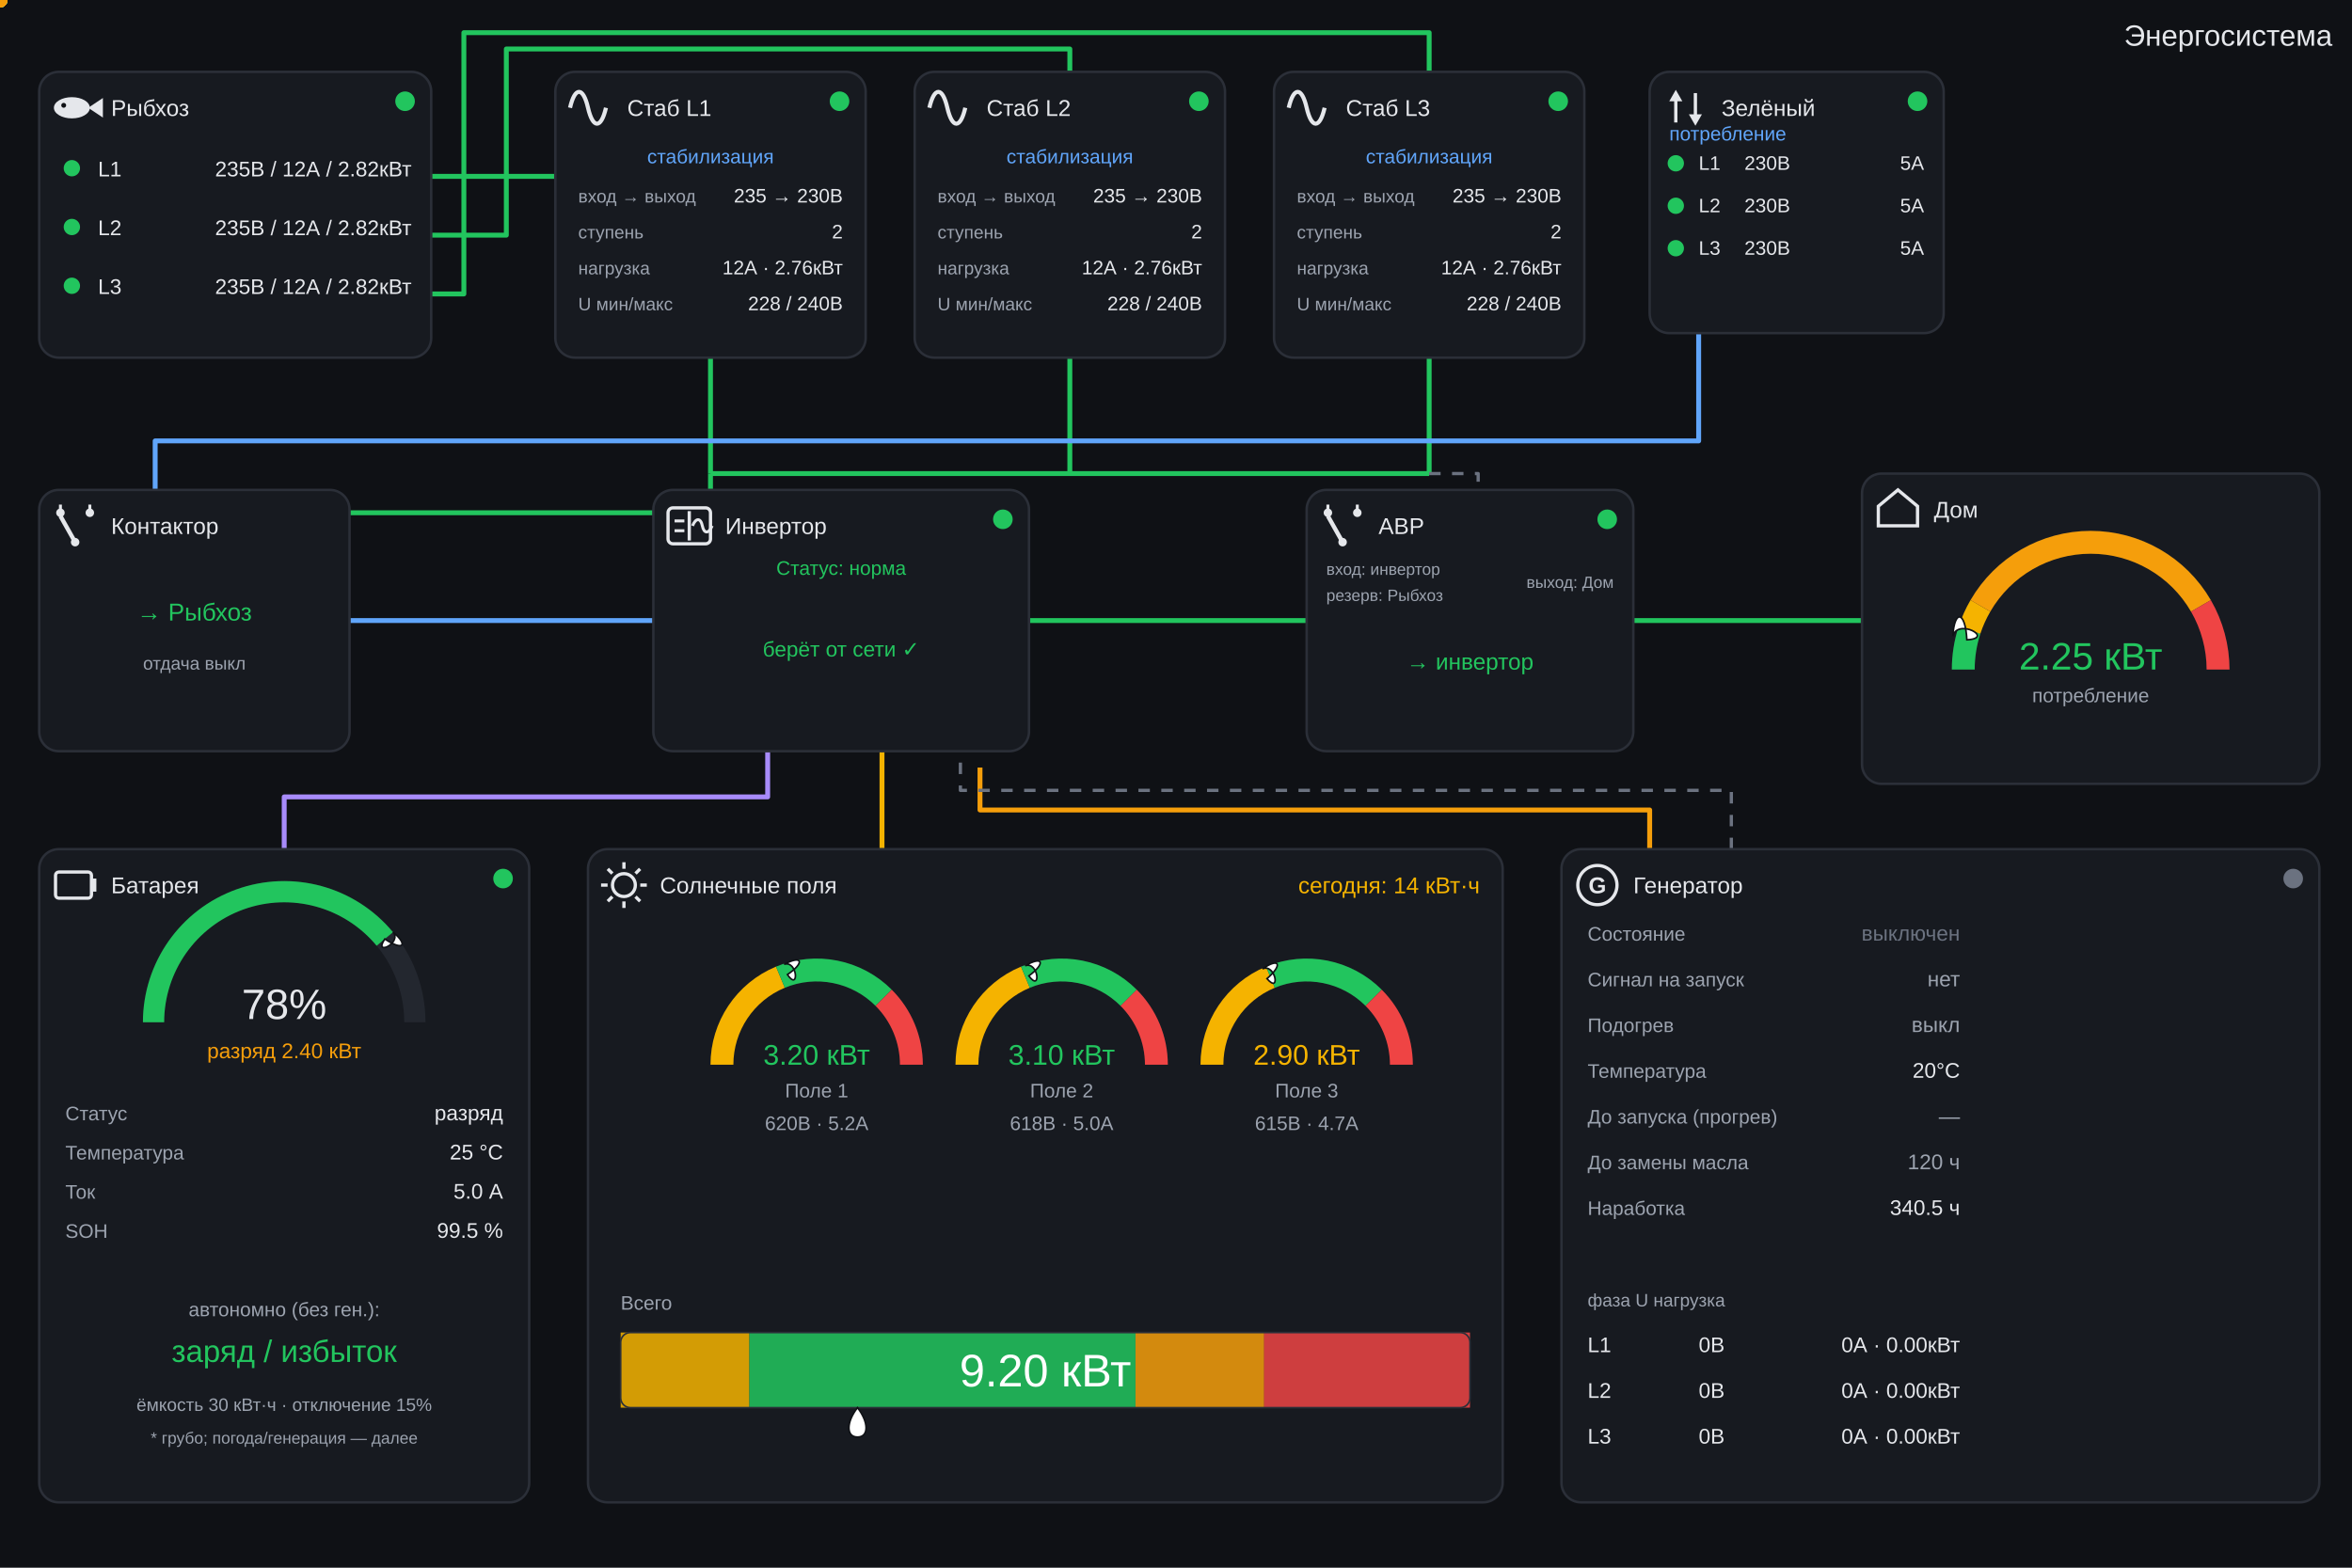
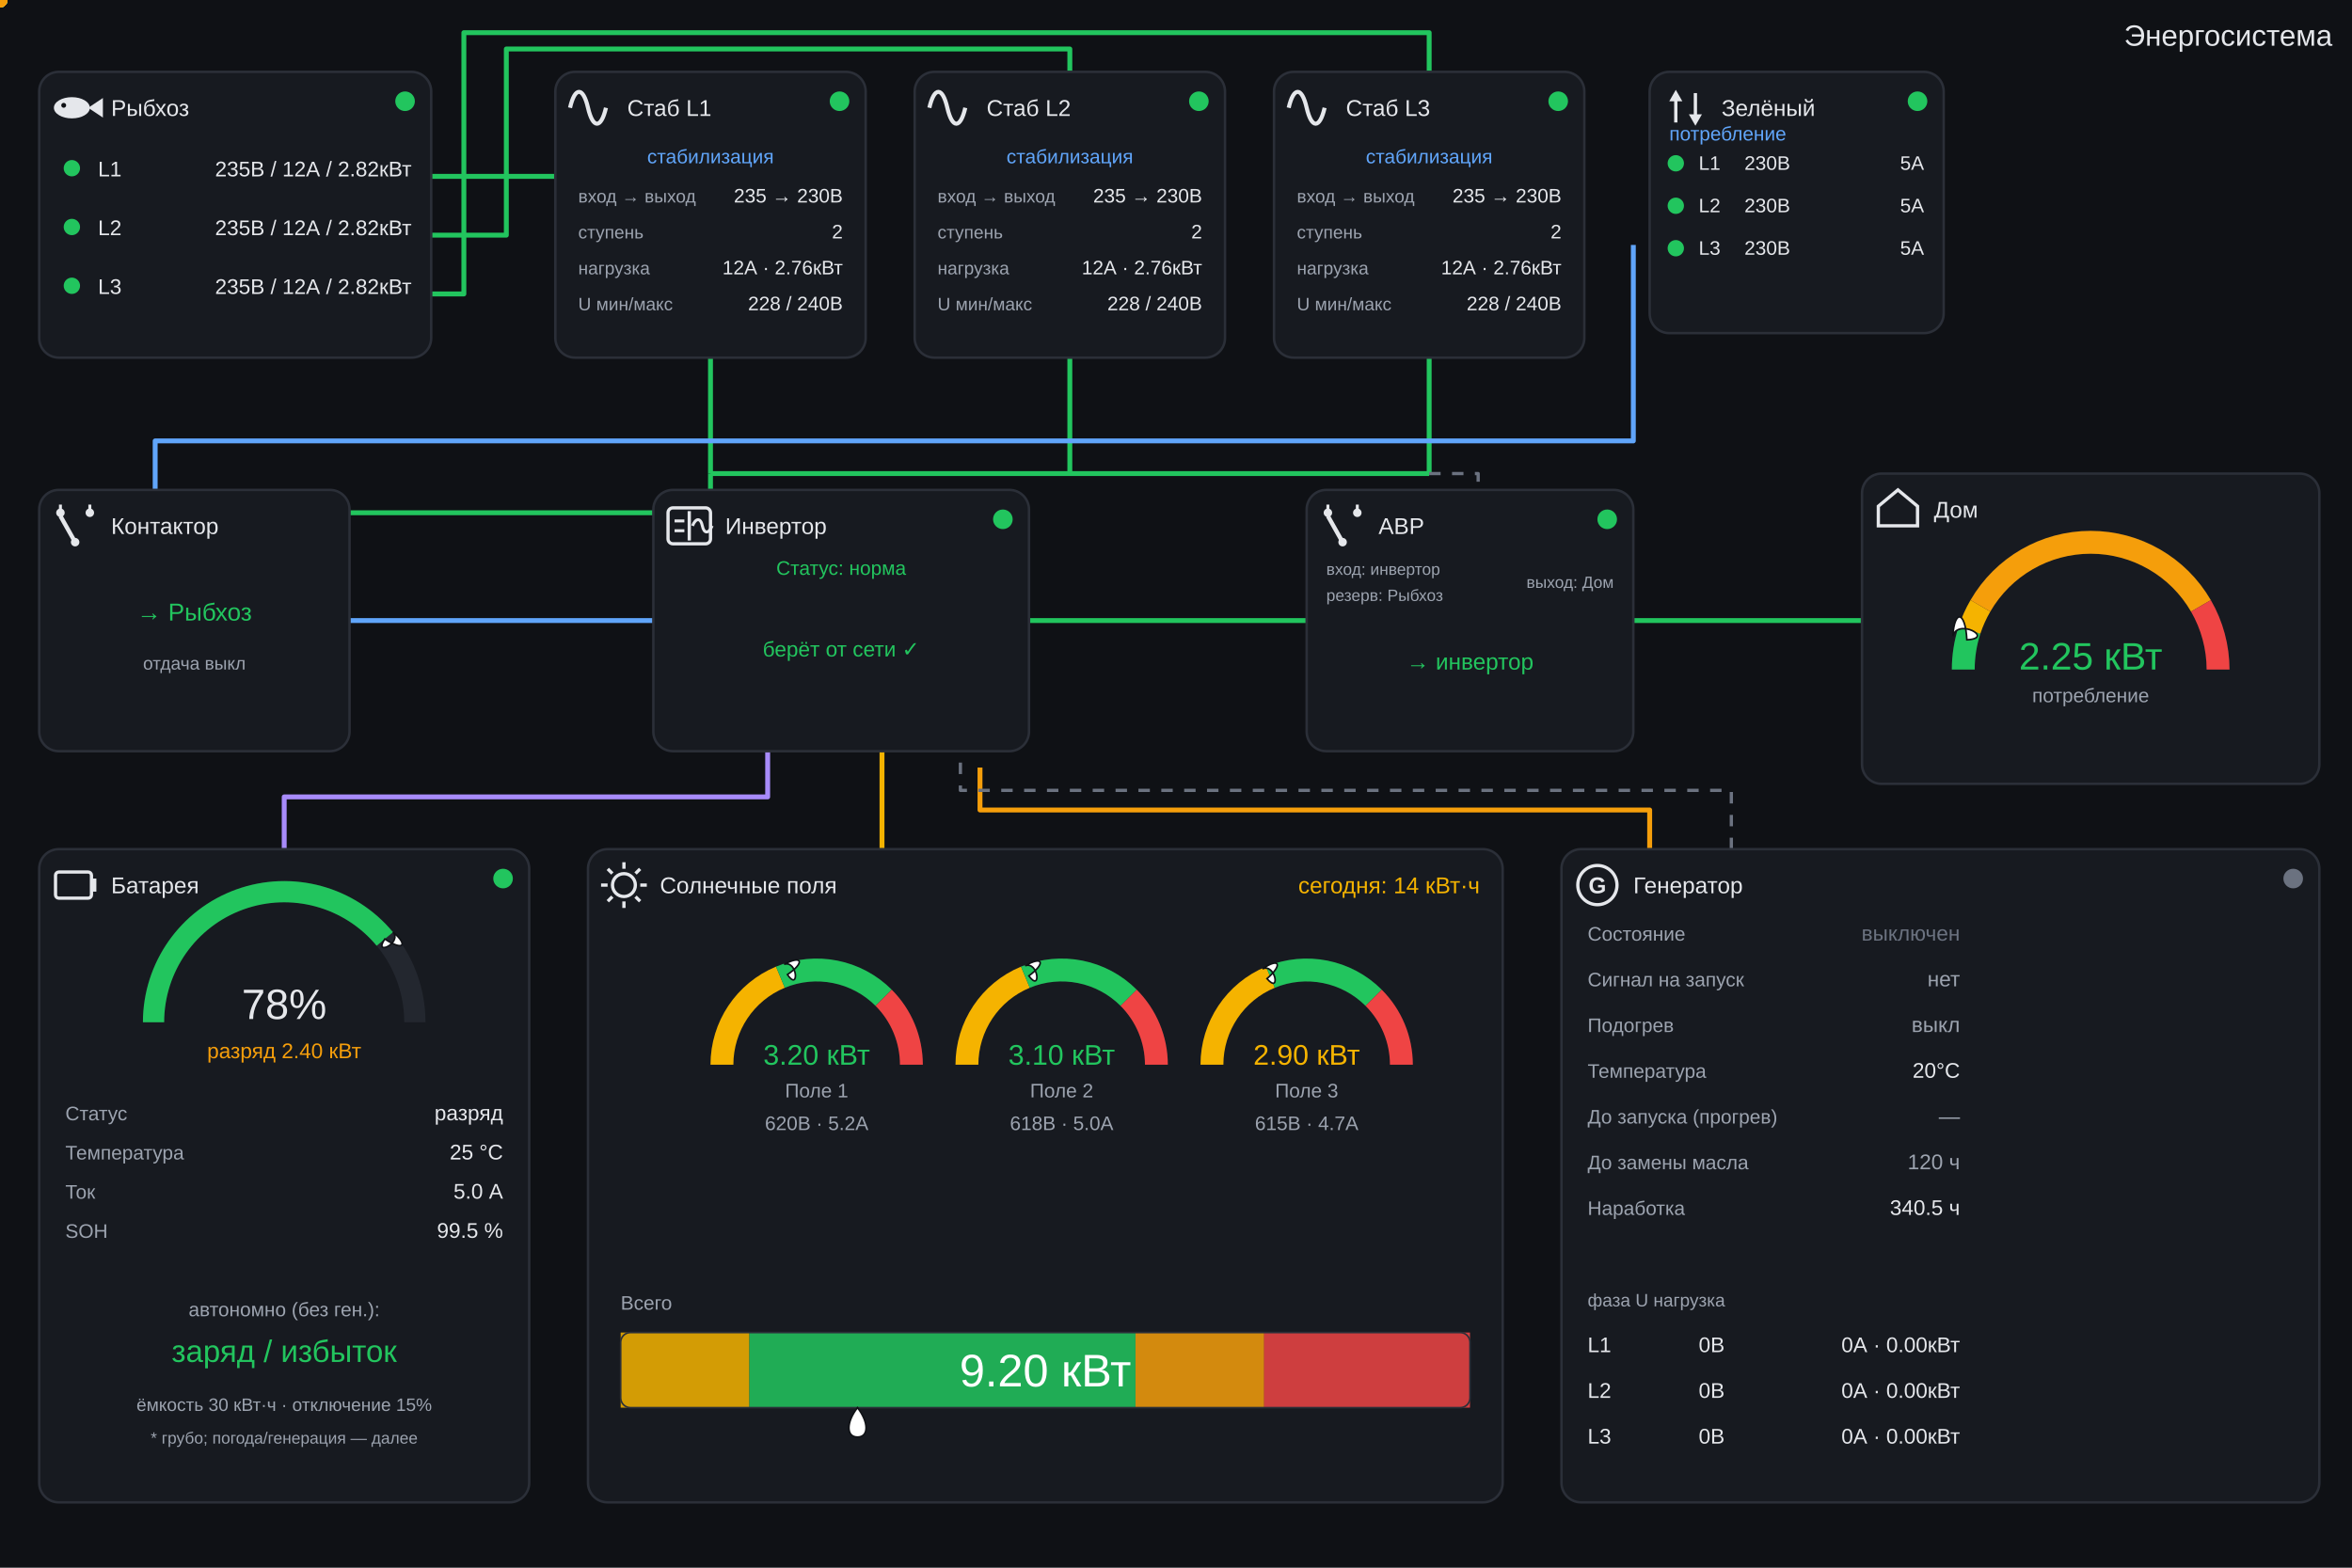
<svg xmlns="http://www.w3.org/2000/svg" viewBox="0 0 1440 960" font-family="Arial,Helvetica,sans-serif">
  <rect x="0" y="0" width="1440" height="960" fill="#0f1115" />
  <text x="1428" y="28" font-size="18" fill="#e5e7eb" text-anchor="end">Энергосистема</text>
  <polyline fill="none" stroke="#22c55e" stroke-width="3" stroke-linejoin="round" points="264,108 340,108 " />
  <circle r="4.5" fill="#22c55e">
    <animateMotion dur="2.36s" repeatCount="indefinite" begin="-0.00s" path="M 264,108 340,108" />
  </circle>
  <circle r="4.5" fill="#22c55e">
    <animateMotion dur="2.36s" repeatCount="indefinite" begin="-0.79s" path="M 264,108 340,108" />
  </circle>
  <circle r="4.5" fill="#22c55e">
    <animateMotion dur="2.36s" repeatCount="indefinite" begin="-1.57s" path="M 264,108 340,108" />
  </circle>
  <polyline fill="none" stroke="#22c55e" stroke-width="3" stroke-linejoin="round" points="264,144 310,144 310,30 655,30 655,44 " />
  <circle r="4.5" fill="#22c55e">
    <animateMotion dur="2.36s" repeatCount="indefinite" begin="-0.00s" path="M 264,144 310,144 310,30 655,30 655,44" />
  </circle>
  <circle r="4.5" fill="#22c55e">
    <animateMotion dur="2.36s" repeatCount="indefinite" begin="-0.79s" path="M 264,144 310,144 310,30 655,30 655,44" />
  </circle>
  <circle r="4.5" fill="#22c55e">
    <animateMotion dur="2.36s" repeatCount="indefinite" begin="-1.57s" path="M 264,144 310,144 310,30 655,30 655,44" />
  </circle>
  <polyline fill="none" stroke="#22c55e" stroke-width="3" stroke-linejoin="round" points="264,180 284,180 284,20 875,20 875,44 " />
  <circle r="4.5" fill="#22c55e">
    <animateMotion dur="2.36s" repeatCount="indefinite" begin="-0.00s" path="M 264,180 284,180 284,20 875,20 875,44" />
  </circle>
  <circle r="4.5" fill="#22c55e">
    <animateMotion dur="2.36s" repeatCount="indefinite" begin="-0.79s" path="M 264,180 284,180 284,20 875,20 875,44" />
  </circle>
  <circle r="4.5" fill="#22c55e">
    <animateMotion dur="2.36s" repeatCount="indefinite" begin="-1.57s" path="M 264,180 284,180 284,20 875,20 875,44" />
  </circle>
  <polyline fill="none" stroke="#22c55e" stroke-width="3" stroke-linejoin="round" points="435,219 435,290 " />
  <circle r="4.5" fill="#22c55e">
    <animateMotion dur="2.24s" repeatCount="indefinite" begin="-0.00s" path="M 435,219 435,290" />
  </circle>
  <circle r="4.5" fill="#22c55e">
    <animateMotion dur="2.24s" repeatCount="indefinite" begin="-0.75s" path="M 435,219 435,290" />
  </circle>
  <circle r="4.5" fill="#22c55e">
    <animateMotion dur="2.24s" repeatCount="indefinite" begin="-1.49s" path="M 435,219 435,290" />
  </circle>
  <polyline fill="none" stroke="#22c55e" stroke-width="3" stroke-linejoin="round" points="655,219 655,290 " />
  <circle r="4.5" fill="#22c55e">
    <animateMotion dur="2.24s" repeatCount="indefinite" begin="-0.00s" path="M 655,219 655,290" />
  </circle>
  <circle r="4.5" fill="#22c55e">
    <animateMotion dur="2.24s" repeatCount="indefinite" begin="-0.75s" path="M 655,219 655,290" />
  </circle>
  <circle r="4.5" fill="#22c55e">
    <animateMotion dur="2.24s" repeatCount="indefinite" begin="-1.49s" path="M 655,219 655,290" />
  </circle>
  <polyline fill="none" stroke="#22c55e" stroke-width="3" stroke-linejoin="round" points="875,219 875,290 " />
  <circle r="4.5" fill="#22c55e">
    <animateMotion dur="2.24s" repeatCount="indefinite" begin="-0.00s" path="M 875,219 875,290" />
  </circle>
  <circle r="4.5" fill="#22c55e">
    <animateMotion dur="2.24s" repeatCount="indefinite" begin="-0.75s" path="M 875,219 875,290" />
  </circle>
  <circle r="4.5" fill="#22c55e">
    <animateMotion dur="2.24s" repeatCount="indefinite" begin="-1.49s" path="M 875,219 875,290" />
  </circle>
  <polyline fill="none" stroke="#22c55e" stroke-width="3" stroke-linejoin="round" points="435,290 875,290 " />
  <polyline fill="none" stroke="#22c55e" stroke-width="3" stroke-linejoin="round" points="435,290 435,314 119,314 119,300 " />
  <circle r="4.5" fill="#22c55e">
    <animateMotion dur="2.24s" repeatCount="indefinite" begin="-0.00s" path="M 435,290 435,314 119,314 119,300" />
  </circle>
  <circle r="4.5" fill="#22c55e">
    <animateMotion dur="2.24s" repeatCount="indefinite" begin="-0.75s" path="M 435,290 435,314 119,314 119,300" />
  </circle>
  <circle r="4.5" fill="#22c55e">
    <animateMotion dur="2.24s" repeatCount="indefinite" begin="-1.49s" path="M 435,290 435,314 119,314 119,300" />
  </circle>
  <polyline fill="none" stroke="#6b7280" stroke-width="2" stroke-linejoin="round" stroke-dasharray="7 7" points="875,290 905,290 905,300 " />
-   <polyline fill="none" stroke="#60a5fa" stroke-width="3" stroke-linejoin="round" points="1040,150 1040,270 95,270 95,300 " />
-   <circle r="4.5" fill="#60a5fa">
-     <animateMotion dur="2.36s" repeatCount="indefinite" begin="-0.00s" path="M 1040,150 1040,270 95,270 95,300" />
-   </circle>
-   <circle r="4.5" fill="#60a5fa">
-     <animateMotion dur="2.36s" repeatCount="indefinite" begin="-0.79s" path="M 1040,150 1040,270 95,270 95,300" />
-   </circle>
-   <circle r="4.5" fill="#60a5fa">
-     <animateMotion dur="2.36s" repeatCount="indefinite" begin="-1.57s" path="M 1040,150 1040,270 95,270 95,300" />
+   <polyline fill="none" stroke="#60a5fa" stroke-width="3" stroke-linejoin="round" points="1000,150 1000,270 95,270 95,300 " />
+   <circle r="4.5" fill="#60a5fa">
+     <animateMotion dur="2.36s" repeatCount="indefinite" begin="-0.00s" path="M 1000,150 1000,270 95,270 95,300" />
+   </circle>
+   <circle r="4.5" fill="#60a5fa">
+     <animateMotion dur="2.36s" repeatCount="indefinite" begin="-0.79s" path="M 1000,150 1000,270 95,270 95,300" />
+   </circle>
+   <circle r="4.5" fill="#60a5fa">
+     <animateMotion dur="2.36s" repeatCount="indefinite" begin="-1.57s" path="M 1000,150 1000,270 95,270 95,300" />
  </circle>
  <polyline fill="none" stroke="#60a5fa" stroke-width="3" stroke-linejoin="round" points="214,380 400,380 " />
  <circle r="4.5" fill="#60a5fa">
    <animateMotion dur="2.36s" repeatCount="indefinite" begin="-0.00s" path="M 214,380 400,380" />
  </circle>
  <circle r="4.5" fill="#60a5fa">
    <animateMotion dur="2.36s" repeatCount="indefinite" begin="-0.79s" path="M 214,380 400,380" />
  </circle>
  <circle r="4.5" fill="#60a5fa">
    <animateMotion dur="2.36s" repeatCount="indefinite" begin="-1.57s" path="M 214,380 400,380" />
  </circle>
  <polyline fill="none" stroke="#22c55e" stroke-width="3" stroke-linejoin="round" points="630,380 800,380 " />
  <circle r="4.5" fill="#22c55e">
    <animateMotion dur="2.12s" repeatCount="indefinite" begin="-0.00s" path="M 630,380 800,380" />
  </circle>
  <circle r="4.5" fill="#22c55e">
    <animateMotion dur="2.12s" repeatCount="indefinite" begin="-0.71s" path="M 630,380 800,380" />
  </circle>
  <circle r="4.5" fill="#22c55e">
    <animateMotion dur="2.12s" repeatCount="indefinite" begin="-1.41s" path="M 630,380 800,380" />
  </circle>
  <polyline fill="none" stroke="#22c55e" stroke-width="3" stroke-linejoin="round" points="1000,380 1140,380 " />
  <circle r="4.5" fill="#22c55e">
    <animateMotion dur="2.24s" repeatCount="indefinite" begin="-0.00s" path="M 1000,380 1140,380" />
  </circle>
  <circle r="4.5" fill="#22c55e">
    <animateMotion dur="2.24s" repeatCount="indefinite" begin="-0.75s" path="M 1000,380 1140,380" />
  </circle>
  <circle r="4.5" fill="#22c55e">
    <animateMotion dur="2.24s" repeatCount="indefinite" begin="-1.49s" path="M 1000,380 1140,380" />
  </circle>
  <polyline fill="none" stroke="#a78bfa" stroke-width="3" stroke-linejoin="round" points="174,520 174,488 470,488 470,460 " />
  <circle r="4.5" fill="#a78bfa">
    <animateMotion dur="2.31s" repeatCount="indefinite" begin="-0.00s" path="M 174,520 174,488 470,488 470,460" />
  </circle>
  <circle r="4.5" fill="#a78bfa">
    <animateMotion dur="2.31s" repeatCount="indefinite" begin="-0.77s" path="M 174,520 174,488 470,488 470,460" />
  </circle>
  <circle r="4.5" fill="#a78bfa">
    <animateMotion dur="2.31s" repeatCount="indefinite" begin="-1.54s" path="M 174,520 174,488 470,488 470,460" />
  </circle>
  <polyline fill="none" stroke="#f5b300" stroke-width="3" stroke-linejoin="round" points="540,520 540,460 " />
  <circle r="4.5" fill="#f5b300">
    <animateMotion dur="1.50s" repeatCount="indefinite" begin="-0.00s" path="M 540,520 540,460" />
  </circle>
  <circle r="4.5" fill="#f5b300">
    <animateMotion dur="1.50s" repeatCount="indefinite" begin="-0.50s" path="M 540,520 540,460" />
  </circle>
  <circle r="4.5" fill="#f5b300">
    <animateMotion dur="1.50s" repeatCount="indefinite" begin="-1.00s" path="M 540,520 540,460" />
  </circle>
  <polyline fill="none" stroke="#f59e0b" stroke-width="3" stroke-linejoin="round" points="1010,520 1010,496 600,496 600,470 " />
  <circle r="4.5" fill="#f59e0b">
    <animateMotion dur="2.48s" repeatCount="indefinite" begin="-0.00s" path="M 1010,520 1010,496 600,496 600,470" />
  </circle>
  <circle r="4.5" fill="#f59e0b">
    <animateMotion dur="2.48s" repeatCount="indefinite" begin="-0.83s" path="M 1010,520 1010,496 600,496 600,470" />
  </circle>
  <circle r="4.5" fill="#f59e0b">
    <animateMotion dur="2.48s" repeatCount="indefinite" begin="-1.65s" path="M 1010,520 1010,496 600,496 600,470" />
  </circle>
  <polyline fill="none" stroke="#6b7280" stroke-width="2" stroke-linejoin="round" stroke-dasharray="7 7" points="1060,520 1060,484 588,484 588,460 " />
  <rect x="24" y="44" width="240" height="175" rx="12" fill="#171a20" stroke="#2b2f38" stroke-width="1.5" />
  <g fill="#e5e7eb">
    <ellipse cx="44" cy="66" rx="11" ry="6.5" />
    <polygon points="54,66 63,60 63,72" />
  </g>
  <circle cx="39" cy="64.5" r="1.5" fill="#0f1115" />
  <text x="68" y="71" font-size="14" fill="#e5e7eb" text-anchor="start">Рыбхоз</text>
  <circle cx="248" cy="62" r="6" fill="#22c55e" />
  <circle cx="44" cy="103" r="5" fill="#22c55e" />
  <text x="60" y="108" font-size="13" fill="#e5e7eb" text-anchor="start">L1</text>
  <text x="252" y="108" font-size="13" fill="#e5e7eb" text-anchor="end">235В / 12А / 2.82кВт</text>
  <circle cx="44" cy="139" r="5" fill="#22c55e" />
  <text x="60" y="144" font-size="13" fill="#e5e7eb" text-anchor="start">L2</text>
  <text x="252" y="144" font-size="13" fill="#e5e7eb" text-anchor="end">235В / 12А / 2.82кВт</text>
  <circle cx="44" cy="175" r="5" fill="#22c55e" />
  <text x="60" y="180" font-size="13" fill="#e5e7eb" text-anchor="start">L3</text>
  <text x="252" y="180" font-size="13" fill="#e5e7eb" text-anchor="end">235В / 12А / 2.82кВт</text>
  <rect x="340" y="44" width="190" height="175" rx="12" fill="#171a20" stroke="#2b2f38" stroke-width="1.5" />
  <path d="M 349 66 c 3,-13 8,-13 11,0 c 3,13 8,13 11,0" fill="none" stroke="#e5e7eb" stroke-width="2.5" />
  <text x="384" y="71" font-size="14" fill="#e5e7eb" text-anchor="start">Стаб L1</text>
  <circle cx="514" cy="62" r="6" fill="#22c55e" />
  <text x="435" y="100" font-size="12" fill="#60a5fa" text-anchor="middle">стабилизация</text>
  <text x="354" y="124" font-size="11" fill="#9ca3af" text-anchor="start">вход → выход</text>
  <text x="516" y="124" font-size="12" fill="#e5e7eb" text-anchor="end">235 → 230В</text>
  <text x="354" y="146" font-size="11" fill="#9ca3af" text-anchor="start">ступень</text>
  <text x="516" y="146" font-size="12" fill="#e5e7eb" text-anchor="end">2</text>
  <text x="354" y="168" font-size="11" fill="#9ca3af" text-anchor="start">нагрузка</text>
  <text x="516" y="168" font-size="12" fill="#e5e7eb" text-anchor="end">12А · 2.76кВт</text>
  <text x="354" y="190" font-size="11" fill="#9ca3af" text-anchor="start">U мин/макс</text>
  <text x="516" y="190" font-size="12" fill="#e5e7eb" text-anchor="end">228 / 240В</text>
  <rect x="560" y="44" width="190" height="175" rx="12" fill="#171a20" stroke="#2b2f38" stroke-width="1.5" />
  <path d="M 569 66 c 3,-13 8,-13 11,0 c 3,13 8,13 11,0" fill="none" stroke="#e5e7eb" stroke-width="2.5" />
  <text x="604" y="71" font-size="14" fill="#e5e7eb" text-anchor="start">Стаб L2</text>
  <circle cx="734" cy="62" r="6" fill="#22c55e" />
  <text x="655" y="100" font-size="12" fill="#60a5fa" text-anchor="middle">стабилизация</text>
  <text x="574" y="124" font-size="11" fill="#9ca3af" text-anchor="start">вход → выход</text>
  <text x="736" y="124" font-size="12" fill="#e5e7eb" text-anchor="end">235 → 230В</text>
  <text x="574" y="146" font-size="11" fill="#9ca3af" text-anchor="start">ступень</text>
  <text x="736" y="146" font-size="12" fill="#e5e7eb" text-anchor="end">2</text>
  <text x="574" y="168" font-size="11" fill="#9ca3af" text-anchor="start">нагрузка</text>
  <text x="736" y="168" font-size="12" fill="#e5e7eb" text-anchor="end">12А · 2.76кВт</text>
  <text x="574" y="190" font-size="11" fill="#9ca3af" text-anchor="start">U мин/макс</text>
  <text x="736" y="190" font-size="12" fill="#e5e7eb" text-anchor="end">228 / 240В</text>
  <rect x="780" y="44" width="190" height="175" rx="12" fill="#171a20" stroke="#2b2f38" stroke-width="1.5" />
  <path d="M 789 66 c 3,-13 8,-13 11,0 c 3,13 8,13 11,0" fill="none" stroke="#e5e7eb" stroke-width="2.5" />
  <text x="824" y="71" font-size="14" fill="#e5e7eb" text-anchor="start">Стаб L3</text>
  <circle cx="954" cy="62" r="6" fill="#22c55e" />
  <text x="875" y="100" font-size="12" fill="#60a5fa" text-anchor="middle">стабилизация</text>
  <text x="794" y="124" font-size="11" fill="#9ca3af" text-anchor="start">вход → выход</text>
  <text x="956" y="124" font-size="12" fill="#e5e7eb" text-anchor="end">235 → 230В</text>
  <text x="794" y="146" font-size="11" fill="#9ca3af" text-anchor="start">ступень</text>
  <text x="956" y="146" font-size="12" fill="#e5e7eb" text-anchor="end">2</text>
  <text x="794" y="168" font-size="11" fill="#9ca3af" text-anchor="start">нагрузка</text>
  <text x="956" y="168" font-size="12" fill="#e5e7eb" text-anchor="end">12А · 2.76кВт</text>
  <text x="794" y="190" font-size="11" fill="#9ca3af" text-anchor="start">U мин/макс</text>
  <text x="956" y="190" font-size="12" fill="#e5e7eb" text-anchor="end">228 / 240В</text>
  <rect x="1010" y="44" width="180" height="160" rx="12" fill="#171a20" stroke="#2b2f38" stroke-width="1.5" />
  <line x1="1026" y1="75" x2="1026" y2="60" stroke="#e5e7eb" stroke-width="2" />
  <polygon points="1026,55 1022,62 1030,62" fill="#e5e7eb" />
  <line x1="1038" y1="57" x2="1038" y2="72" stroke="#e5e7eb" stroke-width="2" />
  <polygon points="1038,77 1042,70 1034,70" fill="#e5e7eb" />
  <text x="1054" y="71" font-size="14" fill="#e5e7eb" text-anchor="start">Зелёный</text>
  <circle cx="1174" cy="62" r="6" fill="#22c55e" />
  <text x="1022" y="86" font-size="12" fill="#60a5fa" text-anchor="start">потребление</text>
  <circle cx="1026" cy="100" r="5" fill="#22c55e" />
  <text x="1040" y="104" font-size="12" fill="#e5e7eb" text-anchor="start">L1</text>
  <text x="1068" y="104" font-size="12" fill="#e5e7eb" text-anchor="start">230В</text>
  <text x="1178" y="104" font-size="12" fill="#e5e7eb" text-anchor="end">5А</text>
  <circle cx="1026" cy="126" r="5" fill="#22c55e" />
  <text x="1040" y="130" font-size="12" fill="#e5e7eb" text-anchor="start">L2</text>
  <text x="1068" y="130" font-size="12" fill="#e5e7eb" text-anchor="start">230В</text>
  <text x="1178" y="130" font-size="12" fill="#e5e7eb" text-anchor="end">5А</text>
  <circle cx="1026" cy="152" r="5" fill="#22c55e" />
  <text x="1040" y="156" font-size="12" fill="#e5e7eb" text-anchor="start">L3</text>
  <text x="1068" y="156" font-size="12" fill="#e5e7eb" text-anchor="start">230В</text>
  <text x="1178" y="156" font-size="12" fill="#e5e7eb" text-anchor="end">5А</text>
  <rect x="24" y="300" width="190" height="160" rx="12" fill="#171a20" stroke="#2b2f38" stroke-width="1.5" />
  <circle cx="37" cy="314" r="2.6" fill="#e5e7eb" />
  <circle cx="55" cy="314" r="2.6" fill="#e5e7eb" />
  <circle cx="46" cy="332" r="2.6" fill="#e5e7eb" />
  <line x1="37" y1="314" x2="37" y2="309" stroke="#e5e7eb" stroke-width="1.8" />
  <line x1="55" y1="314" x2="55" y2="309" stroke="#e5e7eb" stroke-width="1.8" />
  <line x1="46" y1="332" x2="37" y2="316" stroke="#e5e7eb" stroke-width="2.6" />
  <text x="68" y="327" font-size="14" fill="#e5e7eb" text-anchor="start">Контактор</text>
  <text x="119" y="380" font-size="15" fill="#22c55e" text-anchor="middle">→ Рыбхоз</text>
  <text x="119" y="410" font-size="11" fill="#9ca3af" text-anchor="middle">отдача выкл</text>
  <rect x="400" y="300" width="230" height="160" rx="12" fill="#171a20" stroke="#2b2f38" stroke-width="1.5" />
  <rect x="409" y="311" width="26" height="22" rx="3" fill="none" stroke="#e5e7eb" stroke-width="2" />
  <line x1="422" y1="313" x2="422" y2="331" stroke="#e5e7eb" stroke-width="2" />
  <path d="M 424 322 c 2,-5 5,-5 6,0 c 1,5 4,5 6,0" fill="none" stroke="#e5e7eb" stroke-width="1.8" />
  <line x1="413" y1="319" x2="419" y2="319" stroke="#e5e7eb" stroke-width="1.8" />
  <line x1="413" y1="325" x2="419" y2="325" stroke="#e5e7eb" stroke-width="1.8" />
  <text x="444" y="327" font-size="14" fill="#e5e7eb" text-anchor="start">Инвертор</text>
  <circle cx="614" cy="318" r="6" fill="#22c55e" />
  <text x="515" y="352" font-size="12" fill="#22c55e" text-anchor="middle">Статус: норма</text>
  <text x="515" y="402" font-size="13" fill="#22c55e" text-anchor="middle">берёт от сети ✓</text>
  <rect x="800" y="300" width="200" height="160" rx="12" fill="#171a20" stroke="#2b2f38" stroke-width="1.5" />
  <circle cx="813" cy="314" r="2.6" fill="#e5e7eb" />
  <circle cx="831" cy="314" r="2.6" fill="#e5e7eb" />
  <circle cx="822" cy="332" r="2.6" fill="#e5e7eb" />
  <line x1="813" y1="314" x2="813" y2="309" stroke="#e5e7eb" stroke-width="1.8" />
  <line x1="831" y1="314" x2="831" y2="309" stroke="#e5e7eb" stroke-width="1.8" />
  <line x1="822" y1="332" x2="813" y2="316" stroke="#e5e7eb" stroke-width="2.6" />
  <text x="844" y="327" font-size="14" fill="#e5e7eb" text-anchor="start">АВР</text>
  <circle cx="984" cy="318" r="6" fill="#22c55e" />
  <text x="812" y="352" font-size="10" fill="#9ca3af" text-anchor="start">вход: инвертор</text>
  <text x="812" y="368" font-size="10" fill="#9ca3af" text-anchor="start">резерв: Рыбхоз</text>
  <text x="988" y="360" font-size="10" fill="#9ca3af" text-anchor="end">выход: Дом</text>
  <text x="900" y="410" font-size="14" fill="#22c55e" text-anchor="middle">→ инвертор</text>
  <rect x="1140" y="290" width="280" height="190" rx="12" fill="#171a20" stroke="#2b2f38" stroke-width="1.5" />
  <path d="M 1150 322 L 1150 310 L 1162 300 L 1174 310 L 1174 322 Z" fill="none" stroke="#e5e7eb" stroke-width="2" />
  <text x="1184" y="317" font-size="14" fill="#e5e7eb" text-anchor="start">Дом</text>
  <path fill="none" stroke="#23272f" stroke-width="14" stroke-linecap="butt" d="M 1202.0 410.0 A 78 78 0 0 1 1358.0 410.0" />
  <path fill="none" stroke="#22c55e" stroke-width="14" stroke-linecap="butt" d="M 1202.0 410.0 A 78 78 0 0 1 1205.8 385.9" />
  <path fill="none" stroke="#f5b300" stroke-width="14" stroke-linecap="butt" d="M 1205.8 385.9 A 78 78 0 0 1 1212.5 371.0" />
  <path fill="none" stroke="#f59e0b" stroke-width="14" stroke-linecap="butt" d="M 1212.5 371.0 A 78 78 0 0 1 1347.5 371.0" />
  <path fill="none" stroke="#ef4444" stroke-width="14" stroke-linecap="butt" d="M 1347.5 371.0 A 78 78 0 0 1 1358.0 410.0" />
  <g transform="translate(1204.2,391.8) rotate(-76.5)">
    <path d="M 0,-8.9 C 11.8,-8.9 4.9,16.8 0,0.0 C 16.8,-4.9 16.8,-11.8 0,-8.9 Z" fill="#ffffff" stroke="#0f1115" stroke-width="1" />
  </g>
  <text x="1280" y="410" font-size="23.4" fill="#22c55e" text-anchor="middle">2.25 кВт</text>
  <text x="1280" y="430" font-size="12" fill="#9ca3af" text-anchor="middle">потребление</text>
  <rect x="24" y="520" width="300" height="400" rx="12" fill="#171a20" stroke="#2b2f38" stroke-width="1.5" />
  <rect x="34" y="534" width="22" height="16" rx="2" fill="none" stroke="#e5e7eb" stroke-width="2" />
  <rect x="56" y="538" width="3" height="8" fill="#e5e7eb" />
  <text x="68" y="547" font-size="14" fill="#e5e7eb" text-anchor="start">Батарея</text>
  <circle cx="308" cy="538" r="6" fill="#22c55e" />
  <path fill="none" stroke="#23272f" stroke-width="13" stroke-linecap="butt" d="M 94.0 626.0 A 80 80 0 0 1 254.0 626.0" />
  <path fill="none" stroke="#22c55e" stroke-width="13" stroke-linecap="butt" d="M 94.0 626.0 A 80 80 0 0 1 235.6 575.0" />
  <g transform="translate(235.6,575.0) rotate(50.4)">
    <path d="M 0,-6.6 C 8.8,-6.6 3.7,12.6 0,0.0 C 12.6,-3.7 12.6,-8.8 0,-6.6 Z" fill="#ffffff" stroke="#0f1115" stroke-width="1" />
  </g>
  <text x="174" y="624" font-size="26" fill="#e5e7eb" text-anchor="middle">78%</text>
  <text x="174" y="648" font-size="13" fill="#f59e0b" text-anchor="middle">разряд 2.40 кВт</text>
  <text x="40" y="686" font-size="12" fill="#9ca3af" text-anchor="start">Статус</text>
  <text x="308" y="686" font-size="13" fill="#e5e7eb" text-anchor="end">разряд</text>
  <text x="40" y="710" font-size="12" fill="#9ca3af" text-anchor="start">Температура</text>
  <text x="308" y="710" font-size="13" fill="#e5e7eb" text-anchor="end">25 °C</text>
  <text x="40" y="734" font-size="12" fill="#9ca3af" text-anchor="start">Ток</text>
  <text x="308" y="734" font-size="13" fill="#e5e7eb" text-anchor="end">5.0 А</text>
  <text x="40" y="758" font-size="12" fill="#9ca3af" text-anchor="start">SOH</text>
  <text x="308" y="758" font-size="13" fill="#e5e7eb" text-anchor="end">99.5 %</text>
  <text x="174" y="806" font-size="12" fill="#9ca3af" text-anchor="middle">автономно (без ген.):</text>
  <text x="174" y="834" font-size="19" fill="#22c55e" text-anchor="middle">заряд / избыток</text>
  <text x="174" y="864" font-size="11" fill="#9ca3af" text-anchor="middle">ёмкость 30 кВт·ч · отключение 15%</text>
  <text x="174" y="884" font-size="10" fill="#9ca3af" text-anchor="middle">* грубо; погода/генерация — далее</text>
  <rect x="360" y="520" width="560" height="400" rx="12" fill="#171a20" stroke="#2b2f38" stroke-width="1.5" />
  <circle cx="382" cy="542" r="7" fill="none" stroke="#e5e7eb" stroke-width="2" />
  <line x1="392.0" y1="542.0" x2="396.0" y2="542.0" stroke="#e5e7eb" stroke-width="2" />
  <line x1="389.1" y1="534.9" x2="391.9" y2="532.1" stroke="#e5e7eb" stroke-width="2" />
  <line x1="382.0" y1="532.0" x2="382.0" y2="528.0" stroke="#e5e7eb" stroke-width="2" />
  <line x1="374.9" y1="534.9" x2="372.1" y2="532.1" stroke="#e5e7eb" stroke-width="2" />
  <line x1="372.0" y1="542.0" x2="368.0" y2="542.0" stroke="#e5e7eb" stroke-width="2" />
  <line x1="374.9" y1="549.1" x2="372.1" y2="551.9" stroke="#e5e7eb" stroke-width="2" />
  <line x1="382.0" y1="552.0" x2="382.0" y2="556.0" stroke="#e5e7eb" stroke-width="2" />
  <line x1="389.1" y1="549.1" x2="391.9" y2="551.9" stroke="#e5e7eb" stroke-width="2" />
  <text x="404" y="547" font-size="14" fill="#e5e7eb" text-anchor="start">Солнечные поля</text>
  <text x="906" y="547" font-size="14" fill="#f5b300" text-anchor="end">сегодня: 14 кВт·ч</text>
  <path fill="none" stroke="#23272f" stroke-width="14" stroke-linecap="butt" d="M 442.0 652.0 A 58 58 0 0 1 558.0 652.0" />
  <path fill="none" stroke="#f5b300" stroke-width="14" stroke-linecap="butt" d="M 442.0 652.0 A 58 58 0 0 1 477.8 598.4" />
  <path fill="none" stroke="#22c55e" stroke-width="14" stroke-linecap="butt" d="M 477.8 598.4 A 58 58 0 0 1 541.0 611.0" />
  <path fill="none" stroke="#ef4444" stroke-width="14" stroke-linecap="butt" d="M 541.0 611.0 A 58 58 0 0 1 558.0 652.0" />
  <g transform="translate(482.1,596.8) rotate(-18.0)">
    <path d="M 0,-6.6 C 8.8,-6.6 3.6,12.5 0,0.0 C 12.5,-3.6 12.5,-8.8 0,-6.6 Z" fill="#ffffff" stroke="#0f1115" stroke-width="1" />
  </g>
  <text x="500" y="652" font-size="17.4" fill="#22c55e" text-anchor="middle">3.20 кВт</text>
  <text x="500" y="672" font-size="12" fill="#9ca3af" text-anchor="middle">Поле 1</text>
  <text x="500" y="692" font-size="12" fill="#9ca3af" text-anchor="middle">620В · 5.2А</text>
  <path fill="none" stroke="#23272f" stroke-width="14" stroke-linecap="butt" d="M 592.0 652.0 A 58 58 0 0 1 708.0 652.0" />
  <path fill="none" stroke="#f5b300" stroke-width="14" stroke-linecap="butt" d="M 592.0 652.0 A 58 58 0 0 1 627.8 598.4" />
  <path fill="none" stroke="#22c55e" stroke-width="14" stroke-linecap="butt" d="M 627.8 598.4 A 58 58 0 0 1 691.0 611.0" />
  <path fill="none" stroke="#ef4444" stroke-width="14" stroke-linecap="butt" d="M 691.0 611.0 A 58 58 0 0 1 708.0 652.0" />
  <g transform="translate(629.9,597.6) rotate(-20.2)">
    <path d="M 0,-6.6 C 8.8,-6.6 3.6,12.5 0,0.0 C 12.5,-3.6 12.5,-8.8 0,-6.6 Z" fill="#ffffff" stroke="#0f1115" stroke-width="1" />
  </g>
  <text x="650" y="652" font-size="17.4" fill="#22c55e" text-anchor="middle">3.10 кВт</text>
  <text x="650" y="672" font-size="12" fill="#9ca3af" text-anchor="middle">Поле 2</text>
  <text x="650" y="692" font-size="12" fill="#9ca3af" text-anchor="middle">618В · 5.0А</text>
  <path fill="none" stroke="#23272f" stroke-width="14" stroke-linecap="butt" d="M 742.0 652.0 A 58 58 0 0 1 858.0 652.0" />
  <path fill="none" stroke="#f5b300" stroke-width="14" stroke-linecap="butt" d="M 742.0 652.0 A 58 58 0 0 1 777.8 598.4" />
  <path fill="none" stroke="#22c55e" stroke-width="14" stroke-linecap="butt" d="M 777.8 598.4 A 58 58 0 0 1 841.0 611.0" />
  <path fill="none" stroke="#ef4444" stroke-width="14" stroke-linecap="butt" d="M 841.0 611.0 A 58 58 0 0 1 858.0 652.0" />
  <g transform="translate(775.7,599.3) rotate(-24.7)">
    <path d="M 0,-6.6 C 8.8,-6.6 3.6,12.5 0,0.0 C 12.5,-3.6 12.5,-8.8 0,-6.6 Z" fill="#ffffff" stroke="#0f1115" stroke-width="1" />
  </g>
  <text x="800" y="652" font-size="17.4" fill="#f5b300" text-anchor="middle">2.90 кВт</text>
  <text x="800" y="672" font-size="12" fill="#9ca3af" text-anchor="middle">Поле 3</text>
  <text x="800" y="692" font-size="12" fill="#9ca3af" text-anchor="middle">615В · 4.7А</text>
  <text x="380" y="802" font-size="12" fill="#9ca3af" text-anchor="start">Всего</text>
  <rect x="380.0" y="816" width="78.8" height="46" fill="#f5b300" opacity="0.85" />
  <rect x="458.8" y="816" width="236.4" height="46" fill="#22c55e" opacity="0.85" />
  <rect x="695.2" y="816" width="78.8" height="46" fill="#f59e0b" opacity="0.85" />
  <rect x="773.9" y="816" width="126.1" height="46" fill="#ef4444" opacity="0.85" />
  <rect x="380" y="816" width="520" height="46" rx="6" fill="none" stroke="#2b2f38" stroke-width="1" />
  <path d="M 525.0,862 C 532.0,871 532.0,880 525.0,880 C 518.0,880 518.0,871 525.0,862 Z" fill="#ffffff" stroke="#0f1115" stroke-width="1" />
  <text x="640" y="849" font-size="28" fill="#ffffff" text-anchor="middle">9.20 кВт</text>
  <rect x="956" y="520" width="464" height="400" rx="12" fill="#171a20" stroke="#2b2f38" stroke-width="1.5" />
  <circle cx="978" cy="542" r="12" fill="none" stroke="#e5e7eb" stroke-width="2" />
  <text x="978" y="547" font-size="14" font-weight="bold" fill="#e5e7eb" text-anchor="middle">G</text>
  <text x="1000" y="547" font-size="14" fill="#e5e7eb" text-anchor="start">Генератор</text>
  <circle cx="1404" cy="538" r="6" fill="#6b7280" />
  <text x="972" y="576" font-size="12" fill="#9ca3af" text-anchor="start">Состояние</text>
  <text x="1200" y="576" font-size="13" fill="#6b7280" text-anchor="end">выключен</text>
  <text x="972" y="604" font-size="12" fill="#9ca3af" text-anchor="start">Сигнал на запуск</text>
  <text x="1200" y="604" font-size="13" fill="#9ca3af" text-anchor="end">нет</text>
  <text x="972" y="632" font-size="12" fill="#9ca3af" text-anchor="start">Подогрев</text>
  <text x="1200" y="632" font-size="13" fill="#9ca3af" text-anchor="end">выкл</text>
  <text x="972" y="660" font-size="12" fill="#9ca3af" text-anchor="start">Температура</text>
  <text x="1200" y="660" font-size="13" fill="#e5e7eb" text-anchor="end">20°C</text>
  <text x="972" y="688" font-size="12" fill="#9ca3af" text-anchor="start">До запуска (прогрев)</text>
  <text x="1200" y="688" font-size="13" fill="#9ca3af" text-anchor="end">—</text>
  <text x="972" y="716" font-size="12" fill="#9ca3af" text-anchor="start">До замены масла</text>
  <text x="1200" y="716" font-size="13" fill="#9ca3af" text-anchor="end">120 ч</text>
  <text x="972" y="744" font-size="12" fill="#9ca3af" text-anchor="start">Наработка</text>
  <text x="1200" y="744" font-size="13" fill="#e5e7eb" text-anchor="end">340.5 ч</text>
  <text x="972" y="800" font-size="11" fill="#9ca3af" text-anchor="start">фаза      U          нагрузка</text>
  <text x="972" y="828" font-size="13" fill="#e5e7eb" text-anchor="start">L1</text>
  <text x="1040" y="828" font-size="13" fill="#e5e7eb" text-anchor="start">0В</text>
  <text x="1200" y="828" font-size="13" fill="#e5e7eb" text-anchor="end">0А · 0.00кВт</text>
  <text x="972" y="856" font-size="13" fill="#e5e7eb" text-anchor="start">L2</text>
  <text x="1040" y="856" font-size="13" fill="#e5e7eb" text-anchor="start">0В</text>
  <text x="1200" y="856" font-size="13" fill="#e5e7eb" text-anchor="end">0А · 0.00кВт</text>
  <text x="972" y="884" font-size="13" fill="#e5e7eb" text-anchor="start">L3</text>
  <text x="1040" y="884" font-size="13" fill="#e5e7eb" text-anchor="start">0В</text>
  <text x="1200" y="884" font-size="13" fill="#e5e7eb" text-anchor="end">0А · 0.00кВт</text>
</svg>
